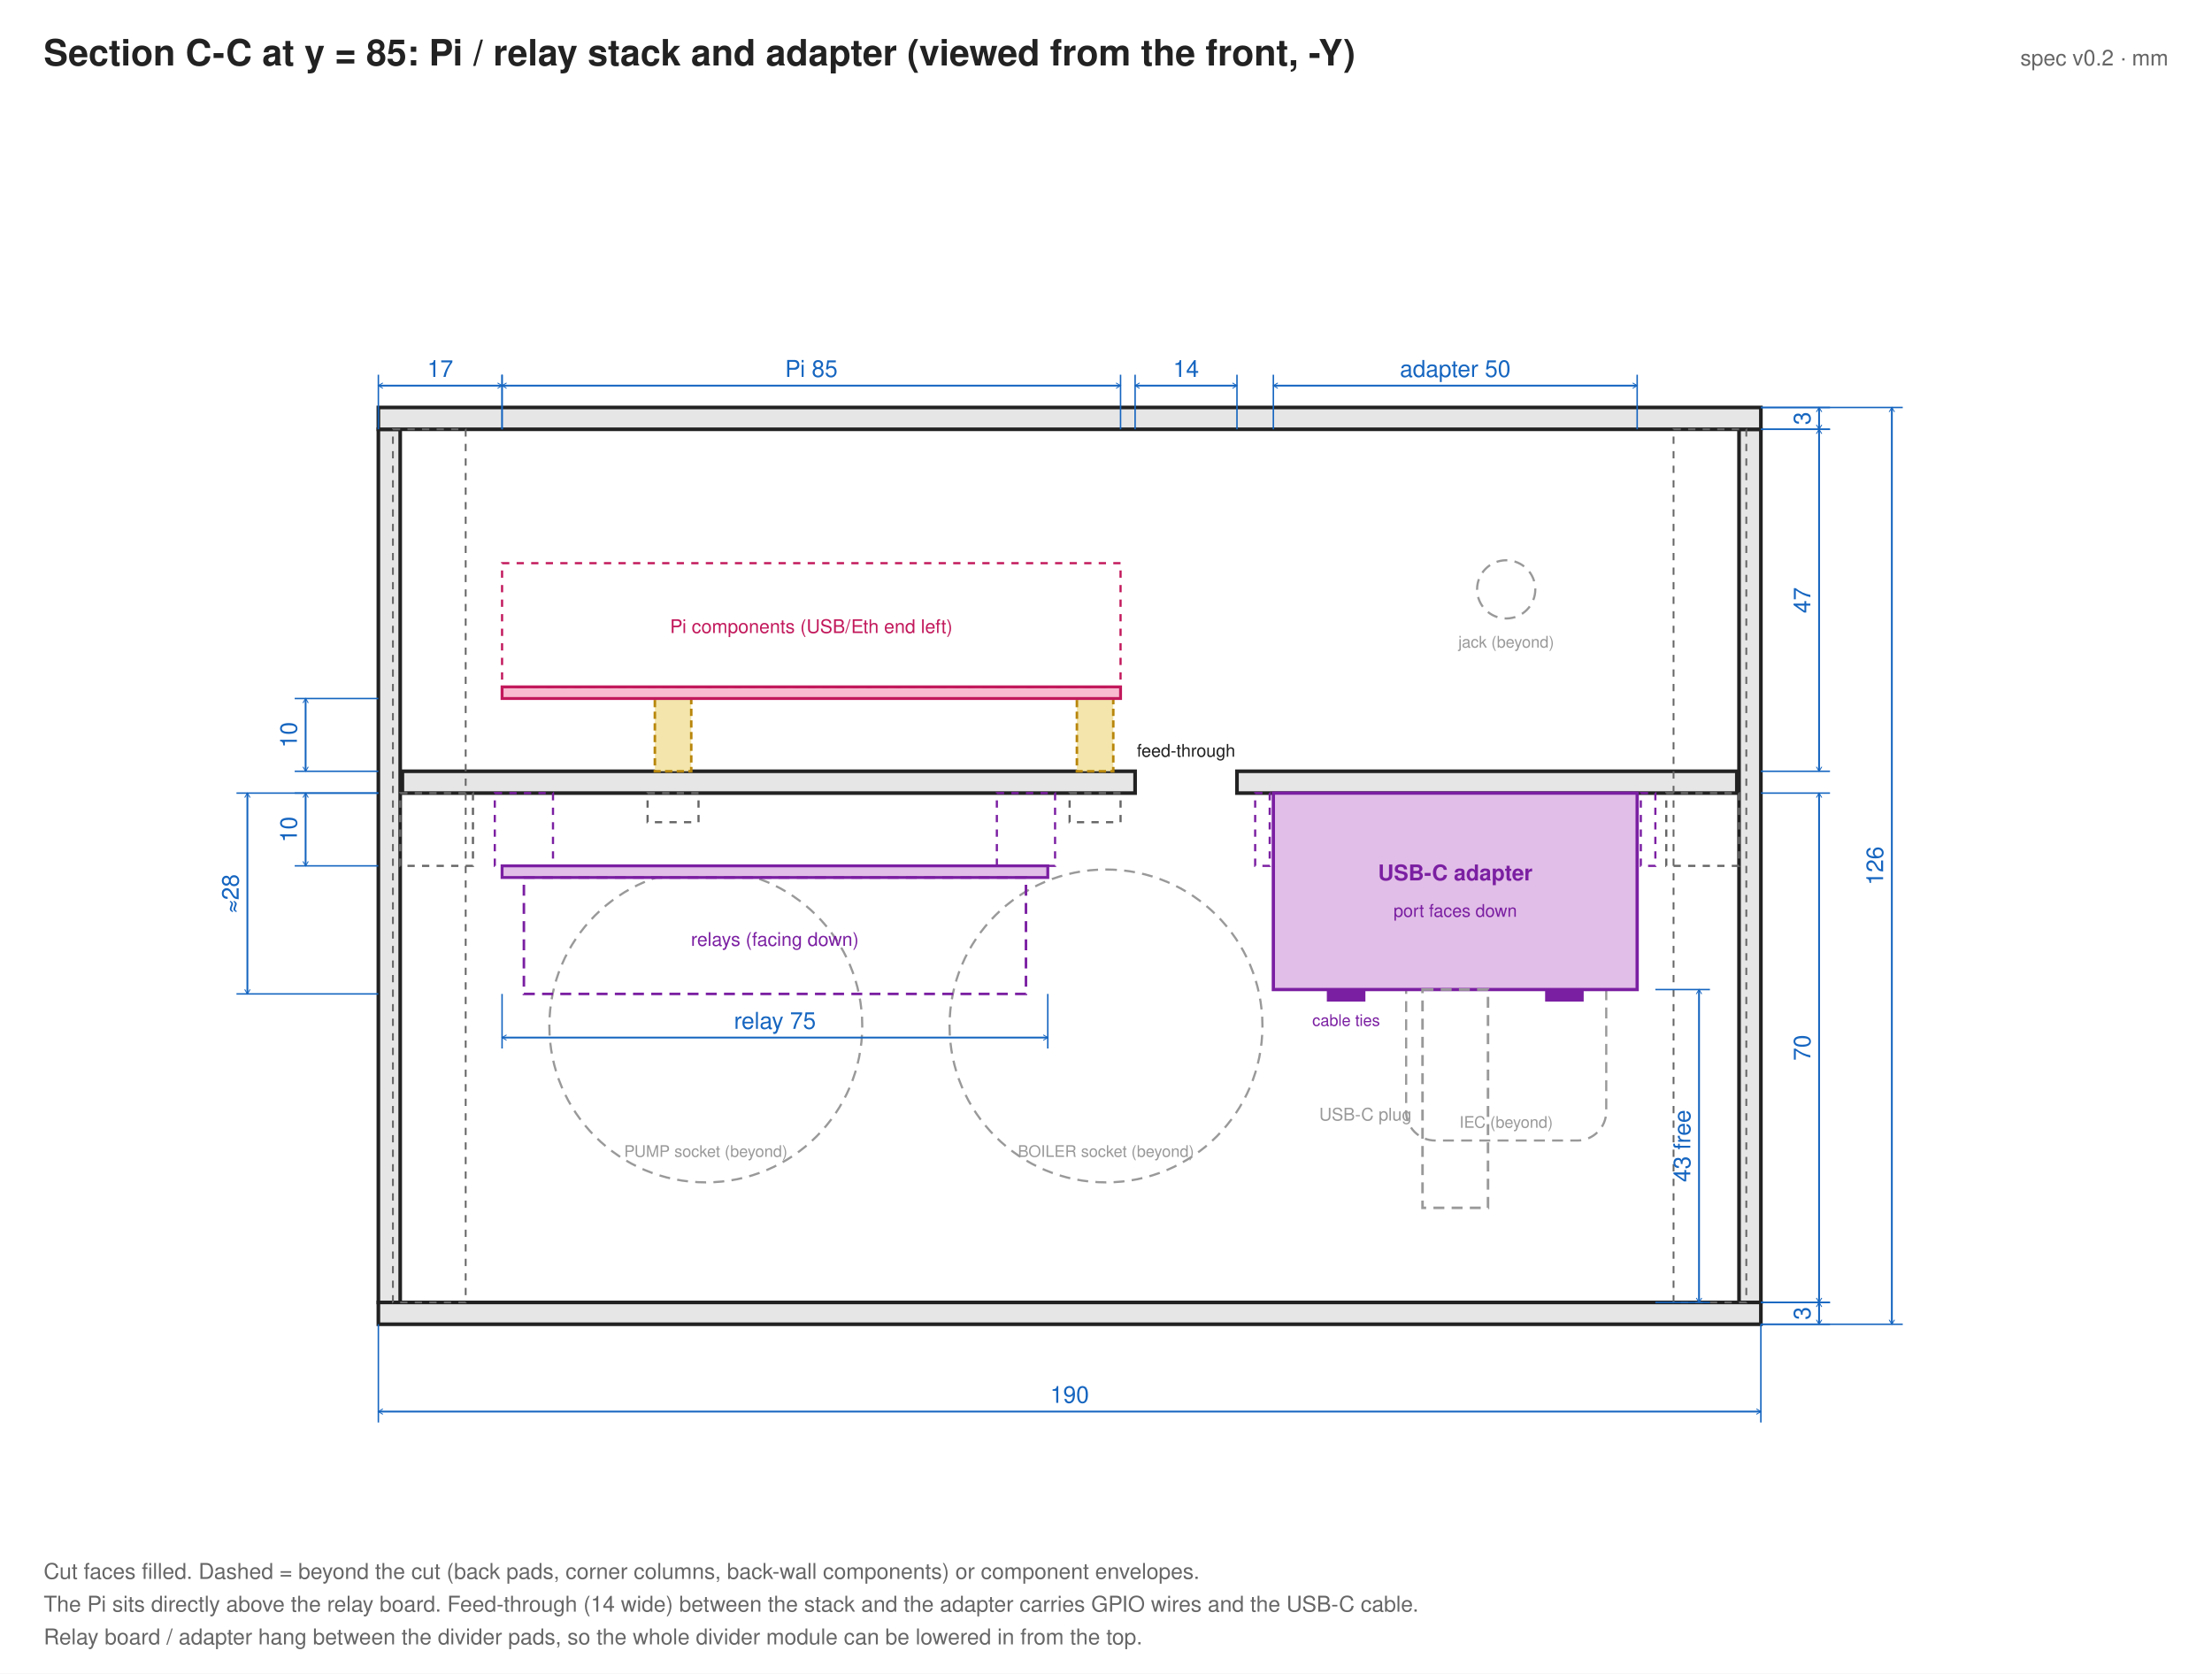
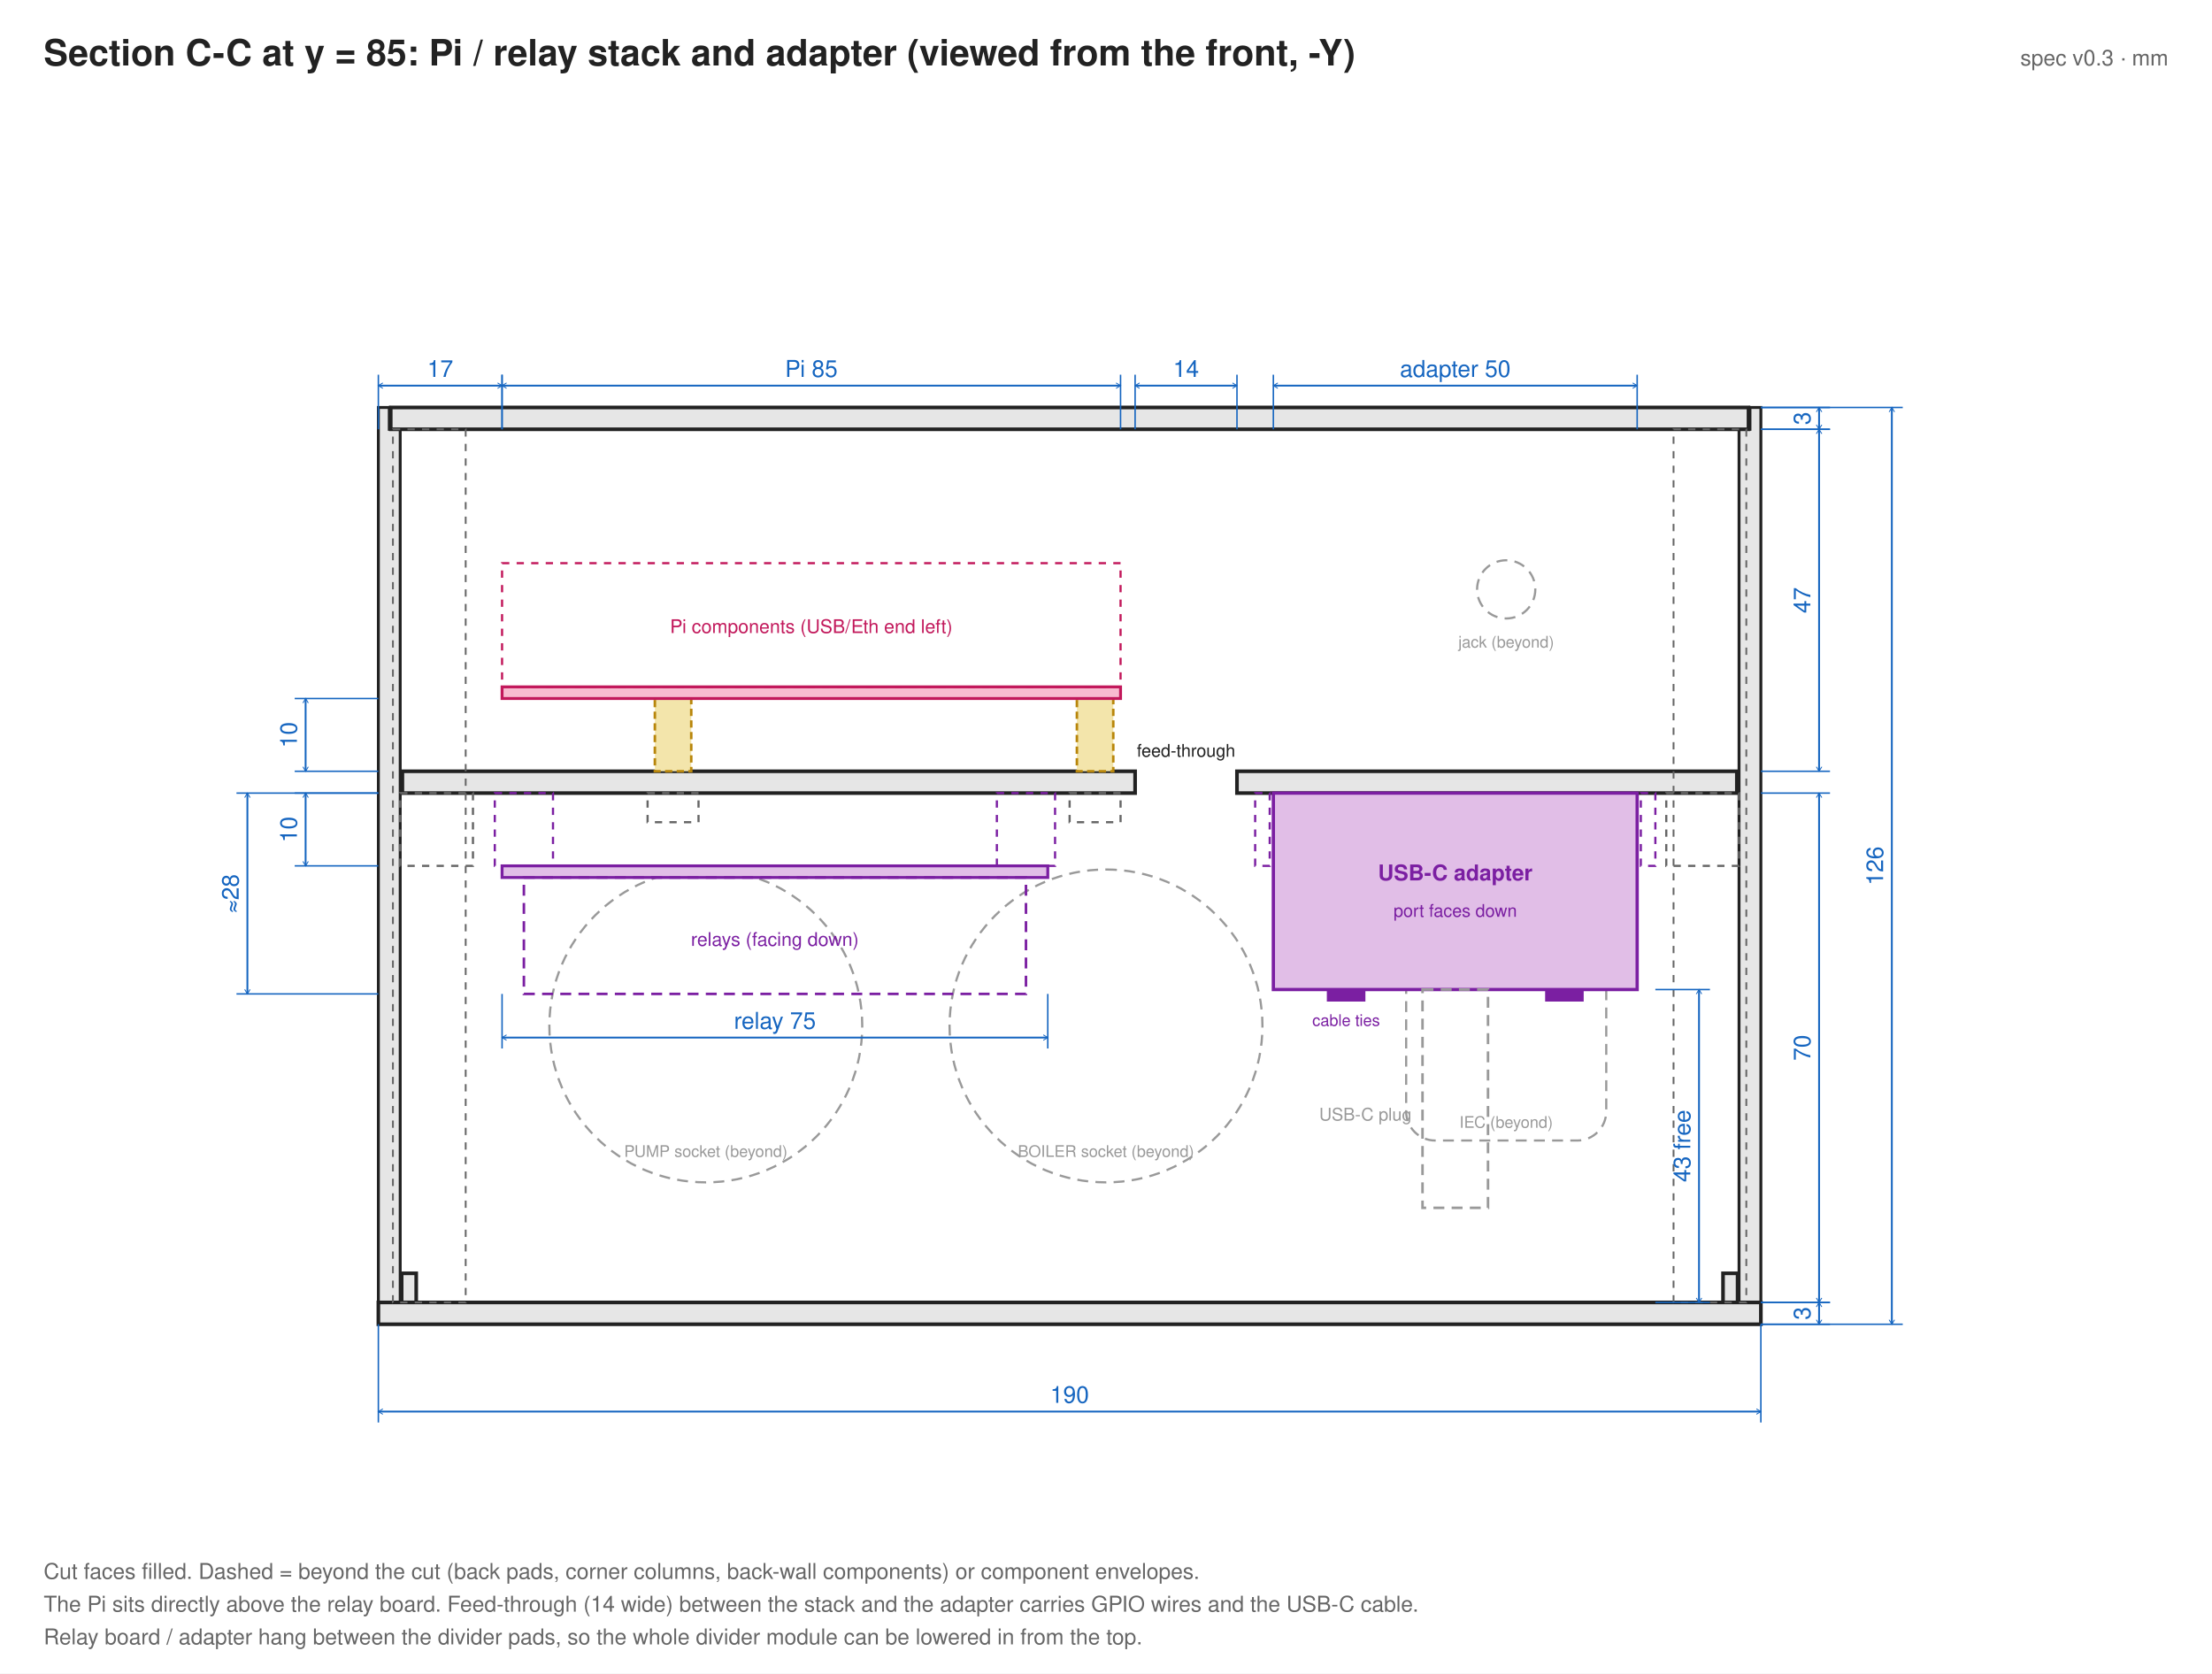
<svg xmlns="http://www.w3.org/2000/svg" width="912" height="690" viewBox="0 0 304.00 230.00">
  <defs>
    <marker id="a" viewBox="0 0 10 10" refX="5" refY="5" markerWidth="5" markerHeight="5" orient="auto-start-reverse">
      <path d="M0,2 L5,5 L0,8" fill="none" stroke="#1565c0" />
    </marker>
  </defs>
  <rect width="100%" height="100%" fill="#fff" />
  <text x="6" y="9" font-size="5" font-weight="bold" font-family="Helvetica, Arial, sans-serif" fill="#222">Section C-C at y = 85: Pi / relay stack and adapter (viewed from the front, -Y)</text>
-   <text x="298.00" y="9" font-size="3" text-anchor="end" fill="#666" font-family="Helvetica, Arial, sans-serif">spec v0.2 · mm</text>
-   <rect x="52.00" y="59.00" width="3.00" height="120.00" rx="0" fill="#e6e6e6" stroke="#222" stroke-width="0.5" />
-   <rect x="239.00" y="59.00" width="3.00" height="120.00" rx="0" fill="#e6e6e6" stroke="#222" stroke-width="0.5" />
+   <text x="298.00" y="9" font-size="3" text-anchor="end" fill="#666" font-family="Helvetica, Arial, sans-serif">spec v0.3 · mm</text>
+   <polygon points="52.00,179.00 55.00,179.00 55.00,59.00 53.50,59.00 53.50,56.00 52.00,56.00" fill="#e6e6e6" stroke="#222" stroke-width="0.4" />
+   <rect x="55.20" y="175.00" width="2.00" height="4.00" rx="0" fill="#e6e6e6" stroke="#222" stroke-width="0.5" />
+   <polygon points="242.00,179.00 239.00,179.00 239.00,59.00 240.50,59.00 240.50,56.00 242.00,56.00" fill="#e6e6e6" stroke="#222" stroke-width="0.4" />
+   <rect x="236.80" y="175.00" width="2.00" height="4.00" rx="0" fill="#e6e6e6" stroke="#222" stroke-width="0.5" />
  <rect x="52.00" y="179.00" width="190.00" height="3.00" rx="0" fill="#e6e6e6" stroke="#222" stroke-width="0.5" />
-   <rect x="52.00" y="56.00" width="190.00" height="3.00" rx="0" fill="#e6e6e6" stroke="#222" stroke-width="0.5" />
+   <rect x="53.70" y="56.00" width="186.60" height="3.00" rx="0" fill="#e6e6e6" stroke="#222" stroke-width="0.5" />
  <line x1="242.00" y1="182.00" x2="251.50" y2="182.00" stroke="#1565c0" stroke-width="0.2" />
  <line x1="242.00" y1="179.00" x2="251.50" y2="179.00" stroke="#1565c0" stroke-width="0.2" />
  <line x1="250.00" y1="182.00" x2="250.00" y2="179.00" stroke="#1565c0" stroke-width="0.25" marker-start="url(#a)" marker-end="url(#a)" />
  <text x="248.80" y="180.50" font-size="3.2" fill="#1565c0" text-anchor="middle" font-weight="normal" font-family="Helvetica, Arial, sans-serif" transform="rotate(-90 248.80 180.50)">3</text>
  <line x1="242.00" y1="179.00" x2="251.50" y2="179.00" stroke="#1565c0" stroke-width="0.2" />
  <line x1="242.00" y1="109.00" x2="251.50" y2="109.00" stroke="#1565c0" stroke-width="0.2" />
  <line x1="250.00" y1="179.00" x2="250.00" y2="109.00" stroke="#1565c0" stroke-width="0.25" marker-start="url(#a)" marker-end="url(#a)" />
  <text x="248.80" y="144.00" font-size="3.2" fill="#1565c0" text-anchor="middle" font-weight="normal" font-family="Helvetica, Arial, sans-serif" transform="rotate(-90 248.80 144.00)">70</text>
  <line x1="242.00" y1="106.00" x2="251.50" y2="106.00" stroke="#1565c0" stroke-width="0.2" />
  <line x1="242.00" y1="59.00" x2="251.50" y2="59.00" stroke="#1565c0" stroke-width="0.2" />
  <line x1="250.00" y1="106.00" x2="250.00" y2="59.00" stroke="#1565c0" stroke-width="0.25" marker-start="url(#a)" marker-end="url(#a)" />
  <text x="248.80" y="82.50" font-size="3.2" fill="#1565c0" text-anchor="middle" font-weight="normal" font-family="Helvetica, Arial, sans-serif" transform="rotate(-90 248.80 82.50)">47</text>
  <line x1="242.00" y1="59.00" x2="251.50" y2="59.00" stroke="#1565c0" stroke-width="0.2" />
  <line x1="242.00" y1="56.00" x2="251.50" y2="56.00" stroke="#1565c0" stroke-width="0.2" />
  <line x1="250.00" y1="59.00" x2="250.00" y2="56.00" stroke="#1565c0" stroke-width="0.25" marker-start="url(#a)" marker-end="url(#a)" />
  <text x="248.80" y="57.50" font-size="3.2" fill="#1565c0" text-anchor="middle" font-weight="normal" font-family="Helvetica, Arial, sans-serif" transform="rotate(-90 248.80 57.50)">3</text>
  <line x1="242.00" y1="182.00" x2="261.50" y2="182.00" stroke="#1565c0" stroke-width="0.2" />
  <line x1="242.00" y1="56.00" x2="261.50" y2="56.00" stroke="#1565c0" stroke-width="0.2" />
  <line x1="260.00" y1="182.00" x2="260.00" y2="56.00" stroke="#1565c0" stroke-width="0.25" marker-start="url(#a)" marker-end="url(#a)" />
  <text x="258.80" y="119.00" font-size="3.2" fill="#1565c0" text-anchor="middle" font-weight="normal" font-family="Helvetica, Arial, sans-serif" transform="rotate(-90 258.80 119.00)">126</text>
  <line x1="52.00" y1="182.00" x2="52.00" y2="195.50" stroke="#1565c0" stroke-width="0.2" />
  <line x1="242.00" y1="182.00" x2="242.00" y2="195.50" stroke="#1565c0" stroke-width="0.2" />
  <line x1="52.00" y1="194.00" x2="242.00" y2="194.00" stroke="#1565c0" stroke-width="0.25" marker-start="url(#a)" marker-end="url(#a)" />
  <text x="147.00" y="192.80" font-size="3.2" fill="#1565c0" text-anchor="middle" font-weight="normal" font-family="Helvetica, Arial, sans-serif">190</text>
  <rect x="55.30" y="106.00" width="100.70" height="3.00" rx="0" fill="#e6e6e6" stroke="#222" stroke-width="0.5" />
  <rect x="170.00" y="106.00" width="68.70" height="3.00" rx="0" fill="#e6e6e6" stroke="#222" stroke-width="0.5" />
  <text x="163.00" y="104.00" font-size="2.4" fill="#222" text-anchor="middle" font-weight="normal" font-family="Helvetica, Arial, sans-serif">feed-through</text>
  <rect x="55.00" y="109.00" width="10.00" height="10.00" rx="0" fill="none" stroke="#666" stroke-width="0.3" stroke-dasharray="1 1" />
  <rect x="229.00" y="109.00" width="10.00" height="10.00" rx="0" fill="none" stroke="#666" stroke-width="0.3" stroke-dasharray="1 1" />
  <rect x="54.00" y="59.00" width="10.00" height="120.00" rx="0" fill="none" stroke="#666" stroke-width="0.25" stroke-dasharray="1 1" />
  <rect x="230.00" y="59.00" width="10.00" height="120.00" rx="0" fill="none" stroke="#666" stroke-width="0.25" stroke-dasharray="1 1" />
  <rect x="130.50" y="119.50" width="43.00" height="43.00" rx="21.5" fill="none" stroke="#999" stroke-width="0.3" stroke-dasharray="1.5 1" />
  <text x="152.00" y="159.00" font-size="2.2" fill="#999" text-anchor="middle" font-weight="normal" font-family="Helvetica, Arial, sans-serif">BOILER socket (beyond)</text>
  <rect x="75.50" y="119.50" width="43.00" height="43.00" rx="21.5" fill="none" stroke="#999" stroke-width="0.3" stroke-dasharray="1.5 1" />
  <text x="97.00" y="159.00" font-size="2.2" fill="#999" text-anchor="middle" font-weight="normal" font-family="Helvetica, Arial, sans-serif">PUMP socket (beyond)</text>
  <rect x="193.25" y="125.25" width="27.50" height="31.50" rx="4" fill="none" stroke="#999" stroke-width="0.3" stroke-dasharray="1.5 1" />
  <text x="207.00" y="155.00" font-size="2.2" fill="#999" text-anchor="middle" font-weight="normal" font-family="Helvetica, Arial, sans-serif">IEC (beyond)</text>
  <circle cx="207.00" cy="81.00" r="4" fill="none" stroke="#999" stroke-width="0.3" stroke-dasharray="1.5 1" />
  <text x="207.00" y="89.00" font-size="2.2" fill="#999" text-anchor="middle" font-weight="normal" font-family="Helvetica, Arial, sans-serif">jack (beyond)</text>
  <rect x="90.00" y="96.00" width="5.00" height="10.00" rx="0" fill="#f3e5ab" stroke="#b8860b" stroke-width="0.35" stroke-dasharray="1 0.6" />
  <rect x="89.00" y="109.00" width="7.00" height="4.00" rx="0" fill="none" stroke="#666" stroke-width="0.3" stroke-dasharray="1 1" />
  <rect x="148.00" y="96.00" width="5.00" height="10.00" rx="0" fill="#f3e5ab" stroke="#b8860b" stroke-width="0.35" stroke-dasharray="1 0.6" />
  <rect x="147.00" y="109.00" width="7.00" height="4.00" rx="0" fill="none" stroke="#666" stroke-width="0.3" stroke-dasharray="1 1" />
  <rect x="69.00" y="94.40" width="85.00" height="1.60" rx="0" fill="#f8bbd0" stroke="#c2185b" stroke-width="0.4" />
  <rect x="69.00" y="77.40" width="85.00" height="17.00" rx="0" fill="none" stroke="#c2185b" stroke-width="0.3" stroke-dasharray="1 1" />
  <text x="111.50" y="87.00" font-size="2.6" fill="#c2185b" text-anchor="middle" font-weight="normal" font-family="Helvetica, Arial, sans-serif">Pi components (USB/Eth end left)</text>
  <rect x="68.00" y="109.00" width="8.00" height="10.00" rx="0" fill="none" stroke="#7b1fa2" stroke-width="0.3" stroke-dasharray="1 1" />
  <rect x="137.00" y="109.00" width="8.00" height="10.00" rx="0" fill="none" stroke="#7b1fa2" stroke-width="0.3" stroke-dasharray="1 1" />
  <rect x="69.00" y="119.00" width="75.00" height="1.60" rx="0" fill="#e1bee7" stroke="#7b1fa2" stroke-width="0.4" />
  <rect x="72.00" y="120.60" width="69.00" height="16.00" rx="0" fill="none" stroke="#7b1fa2" stroke-width="0.35" stroke-dasharray="1.5 1" />
  <text x="106.50" y="130.00" font-size="2.6" fill="#7b1fa2" text-anchor="middle" font-weight="normal" font-family="Helvetica, Arial, sans-serif">relays (facing down)</text>
  <rect x="172.50" y="109.00" width="2.00" height="10.00" rx="0" fill="none" stroke="#7b1fa2" stroke-width="0.3" stroke-dasharray="1 1" />
  <rect x="225.50" y="109.00" width="2.00" height="10.00" rx="0" fill="none" stroke="#7b1fa2" stroke-width="0.3" stroke-dasharray="1 1" />
  <rect x="175.00" y="109.00" width="50.00" height="27.00" rx="0" fill="#e1bee7" stroke="#7b1fa2" stroke-width="0.45" />
  <text x="200.00" y="121.00" font-size="3" fill="#7b1fa2" text-anchor="middle" font-weight="bold" font-family="Helvetica, Arial, sans-serif">USB-C adapter</text>
  <text x="200.00" y="126.00" font-size="2.4" fill="#7b1fa2" text-anchor="middle" font-weight="normal" font-family="Helvetica, Arial, sans-serif">port faces down</text>
  <rect x="182.50" y="136.00" width="5.00" height="1.50" rx="0" fill="#7b1fa2" stroke="#7b1fa2" stroke-width="0.3" />
  <rect x="212.50" y="136.00" width="5.00" height="1.50" rx="0" fill="#7b1fa2" stroke="#7b1fa2" stroke-width="0.3" />
  <text x="185.00" y="141.00" font-size="2.2" fill="#7b1fa2" text-anchor="middle" font-weight="normal" font-family="Helvetica, Arial, sans-serif">cable ties</text>
  <rect x="195.50" y="136.00" width="9.00" height="30.00" rx="0" fill="none" stroke="#999" stroke-width="0.35" stroke-dasharray="1.5 1" />
  <text x="194.00" y="154.00" font-size="2.4" fill="#999" text-anchor="end" font-weight="normal" font-family="Helvetica, Arial, sans-serif">USB-C plug</text>
  <line x1="52.00" y1="59.00" x2="52.00" y2="51.50" stroke="#1565c0" stroke-width="0.2" />
  <line x1="69.00" y1="59.00" x2="69.00" y2="51.50" stroke="#1565c0" stroke-width="0.2" />
  <line x1="52.00" y1="53.00" x2="69.00" y2="53.00" stroke="#1565c0" stroke-width="0.25" marker-start="url(#a)" marker-end="url(#a)" />
  <text x="60.50" y="51.80" font-size="3.2" fill="#1565c0" text-anchor="middle" font-weight="normal" font-family="Helvetica, Arial, sans-serif">17</text>
  <line x1="69.00" y1="59.00" x2="69.00" y2="51.50" stroke="#1565c0" stroke-width="0.2" />
  <line x1="154.00" y1="59.00" x2="154.00" y2="51.50" stroke="#1565c0" stroke-width="0.2" />
  <line x1="69.00" y1="53.00" x2="154.00" y2="53.00" stroke="#1565c0" stroke-width="0.25" marker-start="url(#a)" marker-end="url(#a)" />
  <text x="111.50" y="51.80" font-size="3.2" fill="#1565c0" text-anchor="middle" font-weight="normal" font-family="Helvetica, Arial, sans-serif">Pi 85</text>
  <line x1="156.00" y1="59.00" x2="156.00" y2="51.50" stroke="#1565c0" stroke-width="0.2" />
  <line x1="170.00" y1="59.00" x2="170.00" y2="51.50" stroke="#1565c0" stroke-width="0.2" />
  <line x1="156.00" y1="53.00" x2="170.00" y2="53.00" stroke="#1565c0" stroke-width="0.25" marker-start="url(#a)" marker-end="url(#a)" />
  <text x="163.00" y="51.80" font-size="3.2" fill="#1565c0" text-anchor="middle" font-weight="normal" font-family="Helvetica, Arial, sans-serif">14</text>
  <line x1="175.00" y1="59.00" x2="175.00" y2="51.50" stroke="#1565c0" stroke-width="0.2" />
  <line x1="225.00" y1="59.00" x2="225.00" y2="51.50" stroke="#1565c0" stroke-width="0.2" />
  <line x1="175.00" y1="53.00" x2="225.00" y2="53.00" stroke="#1565c0" stroke-width="0.25" marker-start="url(#a)" marker-end="url(#a)" />
  <text x="200.00" y="51.80" font-size="3.2" fill="#1565c0" text-anchor="middle" font-weight="normal" font-family="Helvetica, Arial, sans-serif">adapter 50</text>
  <line x1="69.00" y1="136.60" x2="69.00" y2="144.10" stroke="#1565c0" stroke-width="0.2" />
  <line x1="144.00" y1="136.60" x2="144.00" y2="144.10" stroke="#1565c0" stroke-width="0.2" />
  <line x1="69.00" y1="142.60" x2="144.00" y2="142.60" stroke="#1565c0" stroke-width="0.25" marker-start="url(#a)" marker-end="url(#a)" />
  <text x="106.50" y="141.40" font-size="3.2" fill="#1565c0" text-anchor="middle" font-weight="normal" font-family="Helvetica, Arial, sans-serif">relay 75</text>
  <line x1="52.00" y1="106.00" x2="40.50" y2="106.00" stroke="#1565c0" stroke-width="0.2" />
  <line x1="52.00" y1="96.00" x2="40.50" y2="96.00" stroke="#1565c0" stroke-width="0.2" />
  <line x1="42.00" y1="106.00" x2="42.00" y2="96.00" stroke="#1565c0" stroke-width="0.25" marker-start="url(#a)" marker-end="url(#a)" />
  <text x="40.80" y="101.00" font-size="3.2" fill="#1565c0" text-anchor="middle" font-weight="normal" font-family="Helvetica, Arial, sans-serif" transform="rotate(-90 40.80 101.00)">10</text>
  <line x1="52.00" y1="119.00" x2="40.50" y2="119.00" stroke="#1565c0" stroke-width="0.2" />
  <line x1="52.00" y1="109.00" x2="40.50" y2="109.00" stroke="#1565c0" stroke-width="0.2" />
  <line x1="42.00" y1="119.00" x2="42.00" y2="109.00" stroke="#1565c0" stroke-width="0.25" marker-start="url(#a)" marker-end="url(#a)" />
  <text x="40.80" y="114.00" font-size="3.2" fill="#1565c0" text-anchor="middle" font-weight="normal" font-family="Helvetica, Arial, sans-serif" transform="rotate(-90 40.80 114.00)">10</text>
  <line x1="52.00" y1="136.60" x2="32.50" y2="136.60" stroke="#1565c0" stroke-width="0.2" />
  <line x1="52.00" y1="109.00" x2="32.50" y2="109.00" stroke="#1565c0" stroke-width="0.2" />
  <line x1="34.00" y1="136.60" x2="34.00" y2="109.00" stroke="#1565c0" stroke-width="0.25" marker-start="url(#a)" marker-end="url(#a)" />
  <text x="32.80" y="122.80" font-size="3.2" fill="#1565c0" text-anchor="middle" font-weight="normal" font-family="Helvetica, Arial, sans-serif" transform="rotate(-90 32.80 122.80)">≈28</text>
  <line x1="227.50" y1="179.00" x2="235.00" y2="179.00" stroke="#1565c0" stroke-width="0.2" />
  <line x1="227.50" y1="136.00" x2="235.00" y2="136.00" stroke="#1565c0" stroke-width="0.2" />
  <line x1="233.50" y1="179.00" x2="233.50" y2="136.00" stroke="#1565c0" stroke-width="0.25" marker-start="url(#a)" marker-end="url(#a)" />
  <text x="232.30" y="157.50" font-size="3.2" fill="#1565c0" text-anchor="middle" font-weight="normal" font-family="Helvetica, Arial, sans-serif" transform="rotate(-90 232.30 157.50)">43 free</text>
  <text x="6" y="226.00" font-size="3" fill="#666" font-family="Helvetica, Arial, sans-serif">Relay board / adapter hang between the divider pads, so the whole divider module can be lowered in from the top.</text>
  <text x="6" y="221.50" font-size="3" fill="#666" font-family="Helvetica, Arial, sans-serif">The Pi sits directly above the relay board. Feed-through (14 wide) between the stack and the adapter carries GPIO wires and the USB-C cable.</text>
  <text x="6" y="217.00" font-size="3" fill="#666" font-family="Helvetica, Arial, sans-serif">Cut faces filled. Dashed = beyond the cut (back pads, corner columns, back-wall components) or component envelopes.</text>
</svg>
